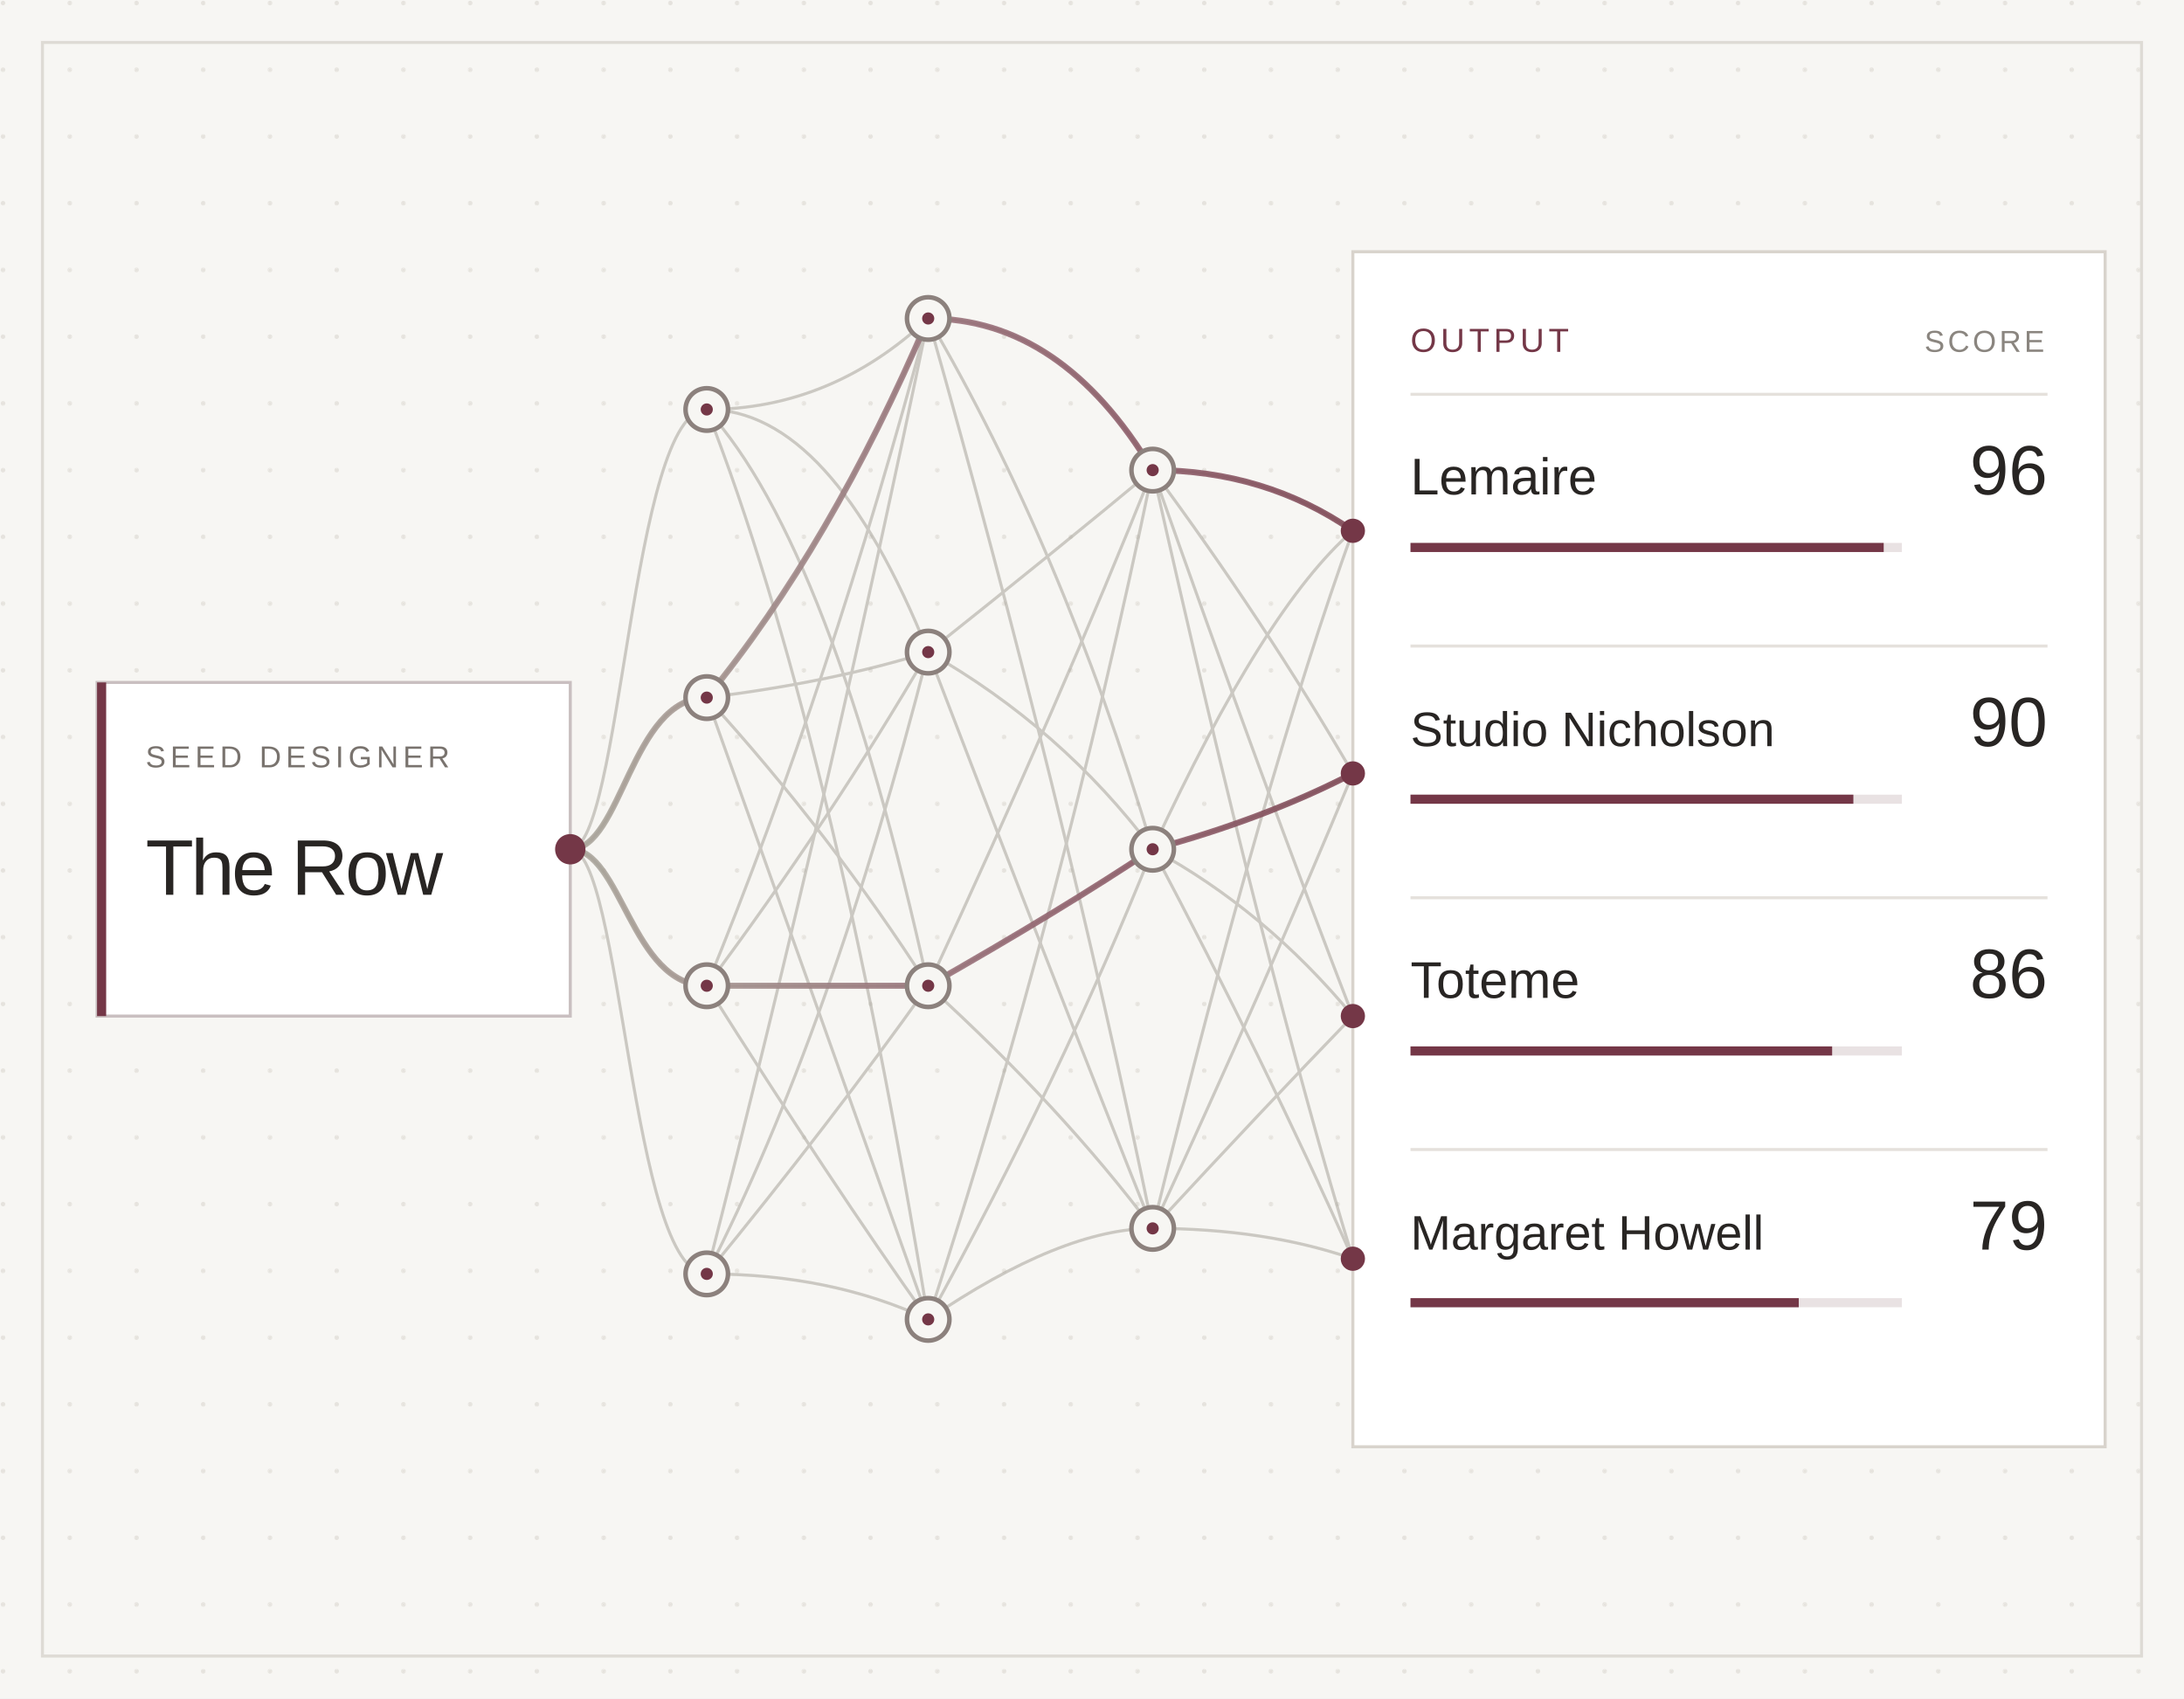
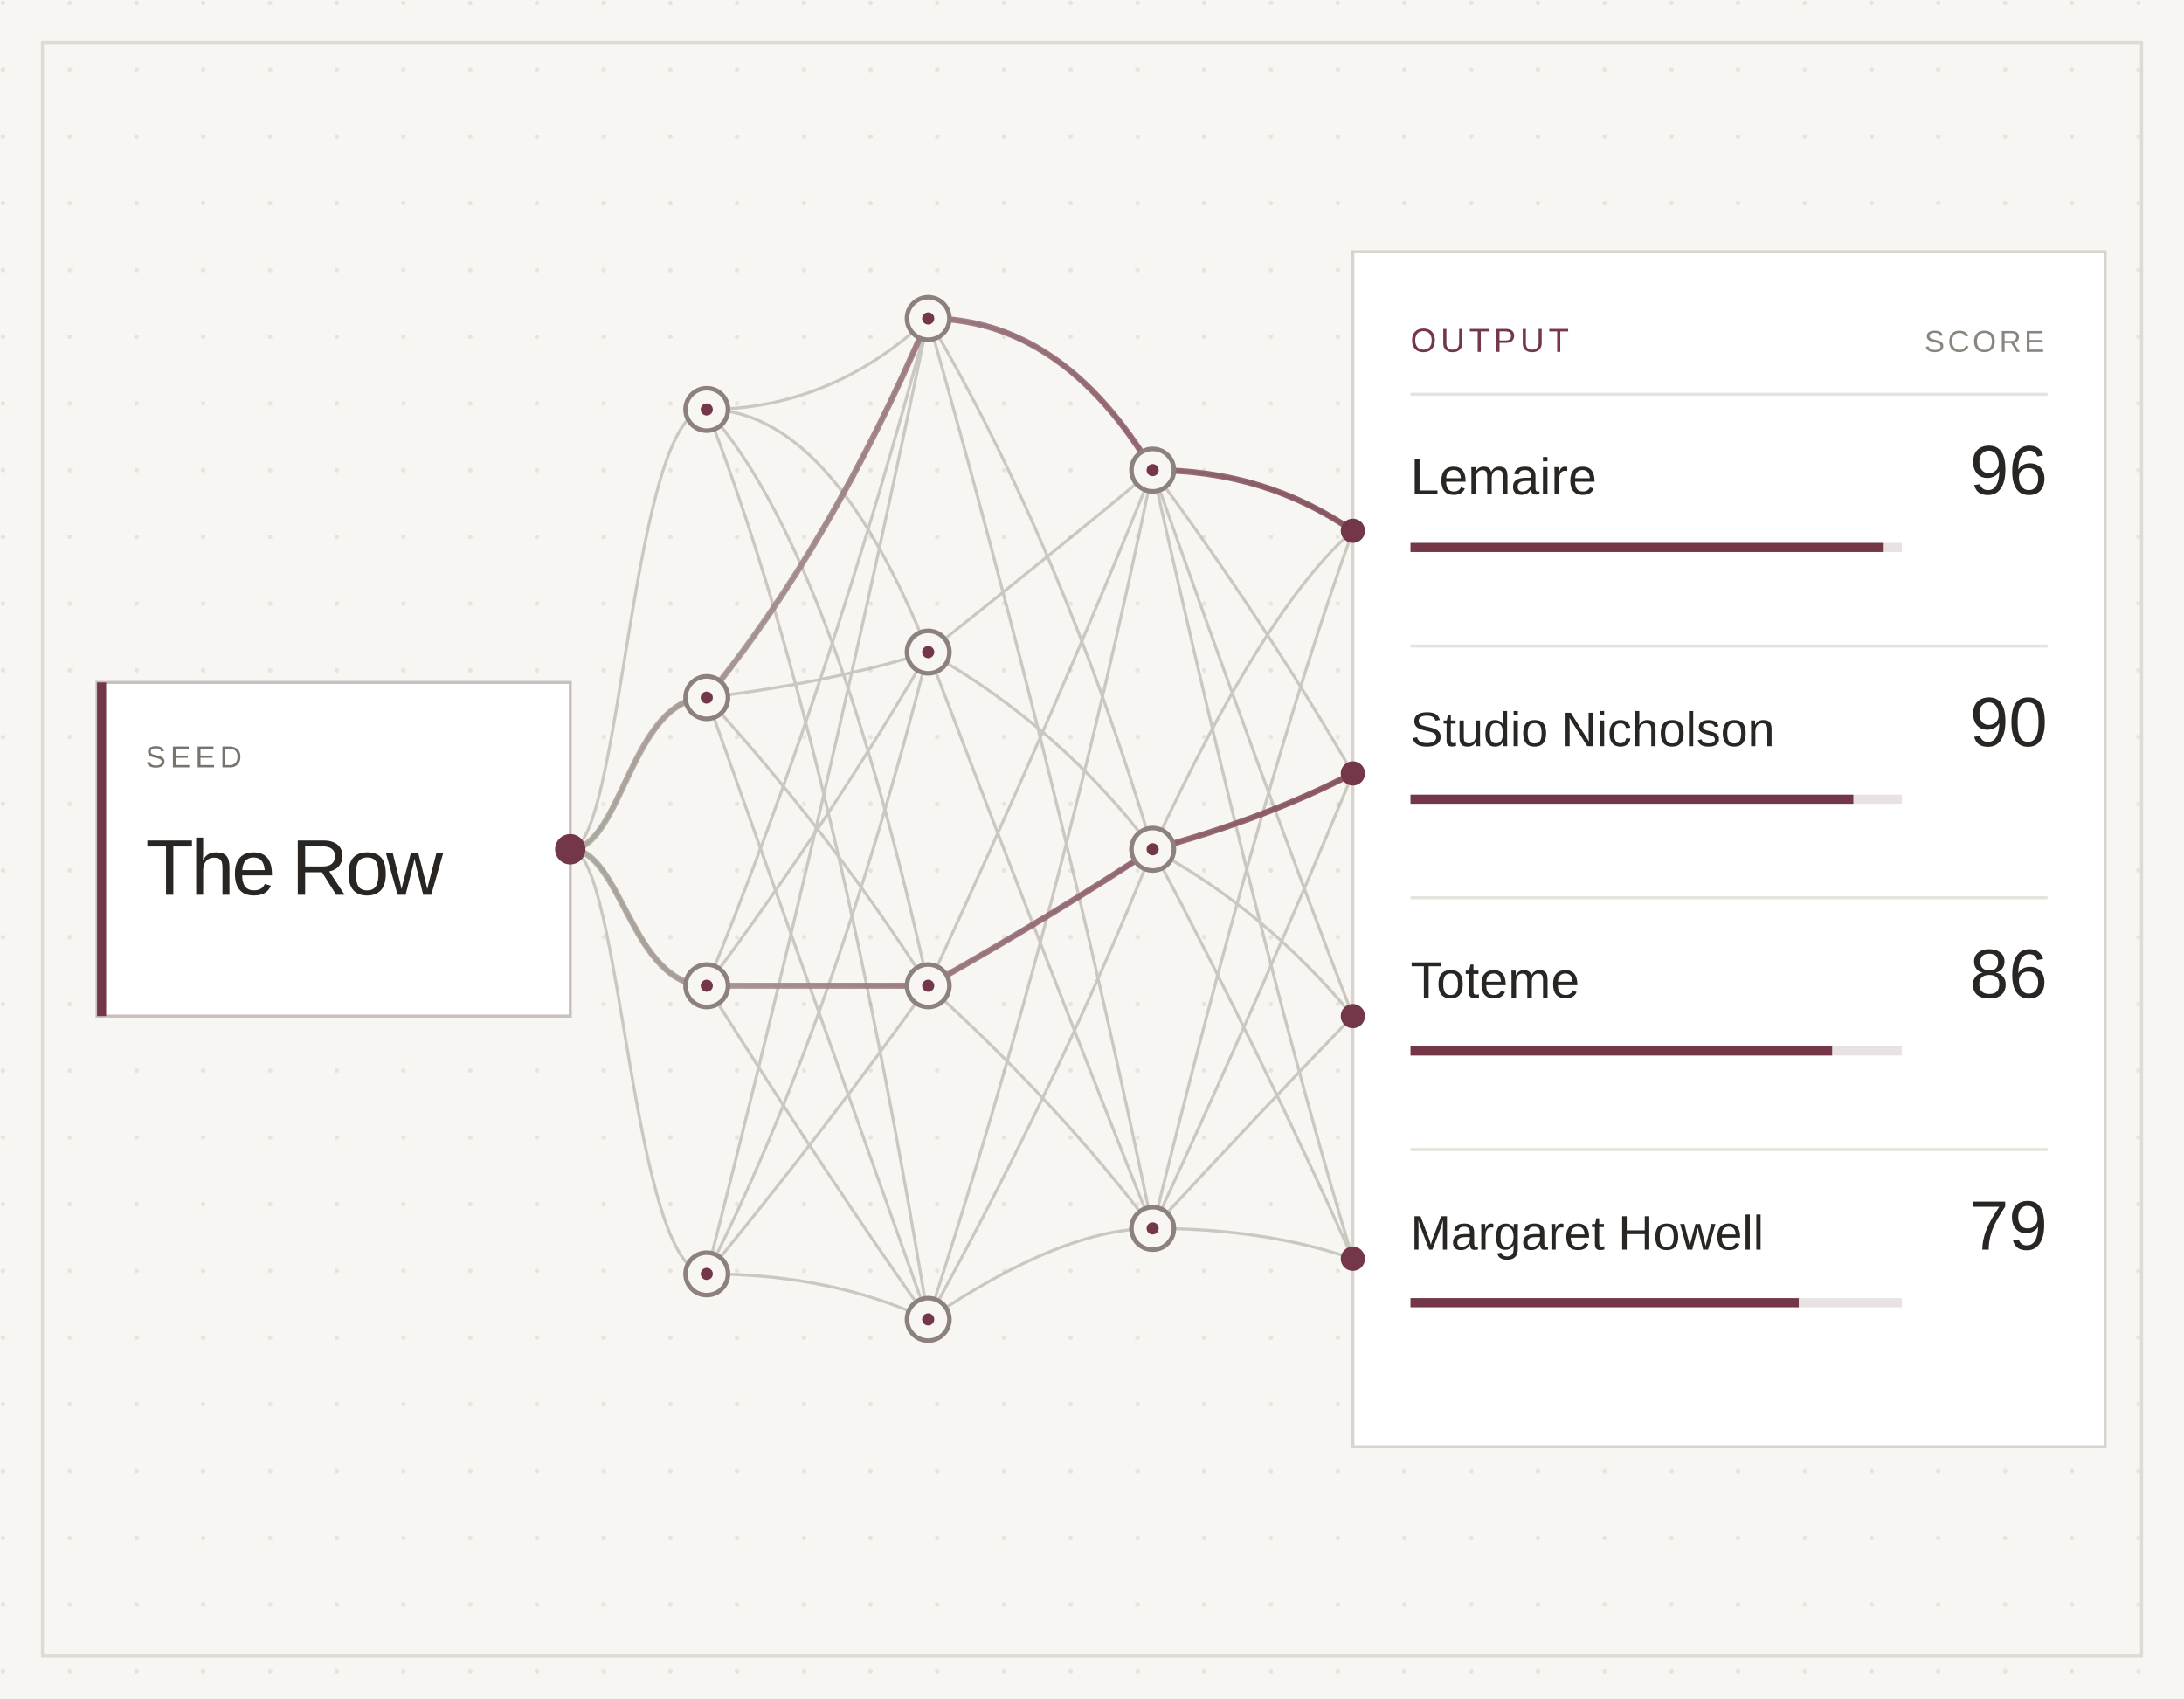
<svg xmlns="http://www.w3.org/2000/svg" viewBox="0 0 720 560">
  <defs>
    <pattern id="dots" width="22" height="22" patternUnits="userSpaceOnUse">
      <circle cx="1" cy="1" r=".75" fill="#d9d6cf" />
    </pattern>
    <linearGradient id="signal" x1="0" x2="1">
      <stop stop-color="#a5a296" />
      <stop offset=".55" stop-color="#8b5b67" />
      <stop offset="1" stop-color="#743747" />
    </linearGradient>
    <g id="node">
      <circle r="7" fill="#f7f6f3" stroke="#8c817d" stroke-width="1.5" />
      <circle r="2" fill="#743747" />
    </g>
  </defs>
  <rect width="720" height="560" fill="#f7f6f3" />
  <rect width="720" height="560" fill="url(#dots)" opacity=".6" />
  <rect x="14" y="14" width="692" height="532" fill="none" stroke="#dedbd5" />
  <g fill="none" stroke="#a9a69c" stroke-width="1" opacity=".57">
    <path d="M188 280 C205 280 208 135 233 135 M188 280 C205 280 208 230 233 230 M188 280 C205 280 208 325 233 325 M188 280 C205 280 208 420 233 420" />
    <path d="M233 135 Q274 135 306 105 M233 135 Q274 135 306 215 M233 135 Q274 180 306 325 M233 135 Q274 240 306 435" />
    <path d="M233 230 Q274 180 306 105 M233 230 Q274 225 306 215 M233 230 Q274 275 306 325 M233 230 Q274 345 306 435" />
    <path d="M233 325 Q274 225 306 105 M233 325 Q274 270 306 215 M233 325 Q274 325 306 325 M233 325 Q274 390 306 435" />
    <path d="M233 420 Q274 260 306 105 M233 420 Q274 340 306 215 M233 420 Q274 370 306 325 M233 420 Q274 420 306 435" />
    <path d="M306 105 Q350 105 380 155 M306 105 Q350 180 380 280 M306 105 Q350 260 380 405" />
    <path d="M306 215 Q350 180 380 155 M306 215 Q350 240 380 280 M306 215 Q350 330 380 405" />
    <path d="M306 325 Q350 230 380 155 M306 325 Q350 300 380 280 M306 325 Q350 365 380 405" />
    <path d="M306 435 Q350 300 380 155 M306 435 Q350 355 380 280 M306 435 Q350 405 380 405" />
    <path d="M380 155 Q417 155 446 175 M380 155 Q417 205 446 255 M380 155 Q417 260 446 335 M380 155 Q417 320 446 415" />
    <path d="M380 280 Q417 200 446 175 M380 280 Q417 270 446 255 M380 280 Q417 300 446 335 M380 280 Q417 350 446 415" />
    <path d="M380 405 Q417 255 446 175 M380 405 Q417 325 446 255 M380 405 Q417 365 446 335 M380 405 Q417 405 446 415" />
  </g>
  <g fill="none" stroke="url(#signal)" stroke-width="2" opacity=".8">
    <path d="M188 280 C205 280 208 230 233 230 Q274 180 306 105 Q350 105 380 155 Q417 155 446 175" />
    <path d="M188 280 C205 280 208 325 233 325 Q274 325 306 325 Q350 300 380 280 Q417 270 446 255" />
  </g>
  <rect x="32" y="225" width="156" height="110" fill="#fff" stroke="#c9bfc0" />
  <rect x="32" y="225" width="3" height="110" fill="#743747" />
-   <text x="48" y="253" fill="#79736e" font-family="Arial, sans-serif" font-size="10" letter-spacing="1.5">SEED DESIGNER</text>
+   <text x="48" y="253" fill="#79736e" font-family="Arial, sans-serif" font-size="10" letter-spacing="1.5">SEED</text>
  <text x="48" y="295" fill="#282523" font-family="Arial, sans-serif" font-size="26" letter-spacing="-1">The Row</text>
  <circle cx="188" cy="280" r="5" fill="#743747" />
  <g>
    <use href="#node" x="233" y="135" />
    <use href="#node" x="233" y="230" />
    <use href="#node" x="233" y="325" />
    <use href="#node" x="233" y="420" />
    <use href="#node" x="306" y="105" />
    <use href="#node" x="306" y="215" />
    <use href="#node" x="306" y="325" />
    <use href="#node" x="306" y="435" />
    <use href="#node" x="380" y="155" />
    <use href="#node" x="380" y="280" />
    <use href="#node" x="380" y="405" />
  </g>
  <rect x="446" y="83" width="248" height="394" fill="#fff" stroke="#d8d3cc" />
  <text x="465" y="116" fill="#743747" font-family="Arial, sans-serif" font-size="11" letter-spacing="1.4">OUTPUT</text>
  <text x="674" y="116" fill="#8a857f" font-family="Arial, sans-serif" font-size="10" letter-spacing="1" text-anchor="end">SCORE</text>
  <path d="M465 130H675 M465 213H675 M465 296H675 M465 379H675" stroke="#e5e1dc" />
  <g fill="#743747">
    <circle cx="446" cy="175" r="4" />
    <circle cx="446" cy="255" r="4" />
    <circle cx="446" cy="335" r="4" />
    <circle cx="446" cy="415" r="4" />
  </g>
  <g font-family="Arial, sans-serif" fill="#282523">
    <text x="465" y="163" font-size="17">Lemaire</text>
    <text x="675" y="163" text-anchor="end" font-size="23">96</text>
    <text x="465" y="246" font-size="16">Studio Nicholson</text>
    <text x="675" y="246" text-anchor="end" font-size="23">90</text>
    <text x="465" y="329" font-size="17">Toteme</text>
    <text x="675" y="329" text-anchor="end" font-size="23">86</text>
    <text x="465" y="412" font-size="16">Margaret Howell</text>
    <text x="675" y="412" text-anchor="end" font-size="23">79</text>
  </g>
  <g fill="#e9e2e3">
    <rect x="465" y="179" width="162" height="3" />
    <rect x="465" y="262" width="162" height="3" />
    <rect x="465" y="345" width="162" height="3" />
    <rect x="465" y="428" width="162" height="3" />
  </g>
  <g fill="#743747">
    <rect x="465" y="179" width="156" height="3" />
    <rect x="465" y="262" width="146" height="3" />
    <rect x="465" y="345" width="139" height="3" />
    <rect x="465" y="428" width="128" height="3" />
  </g>
</svg>
